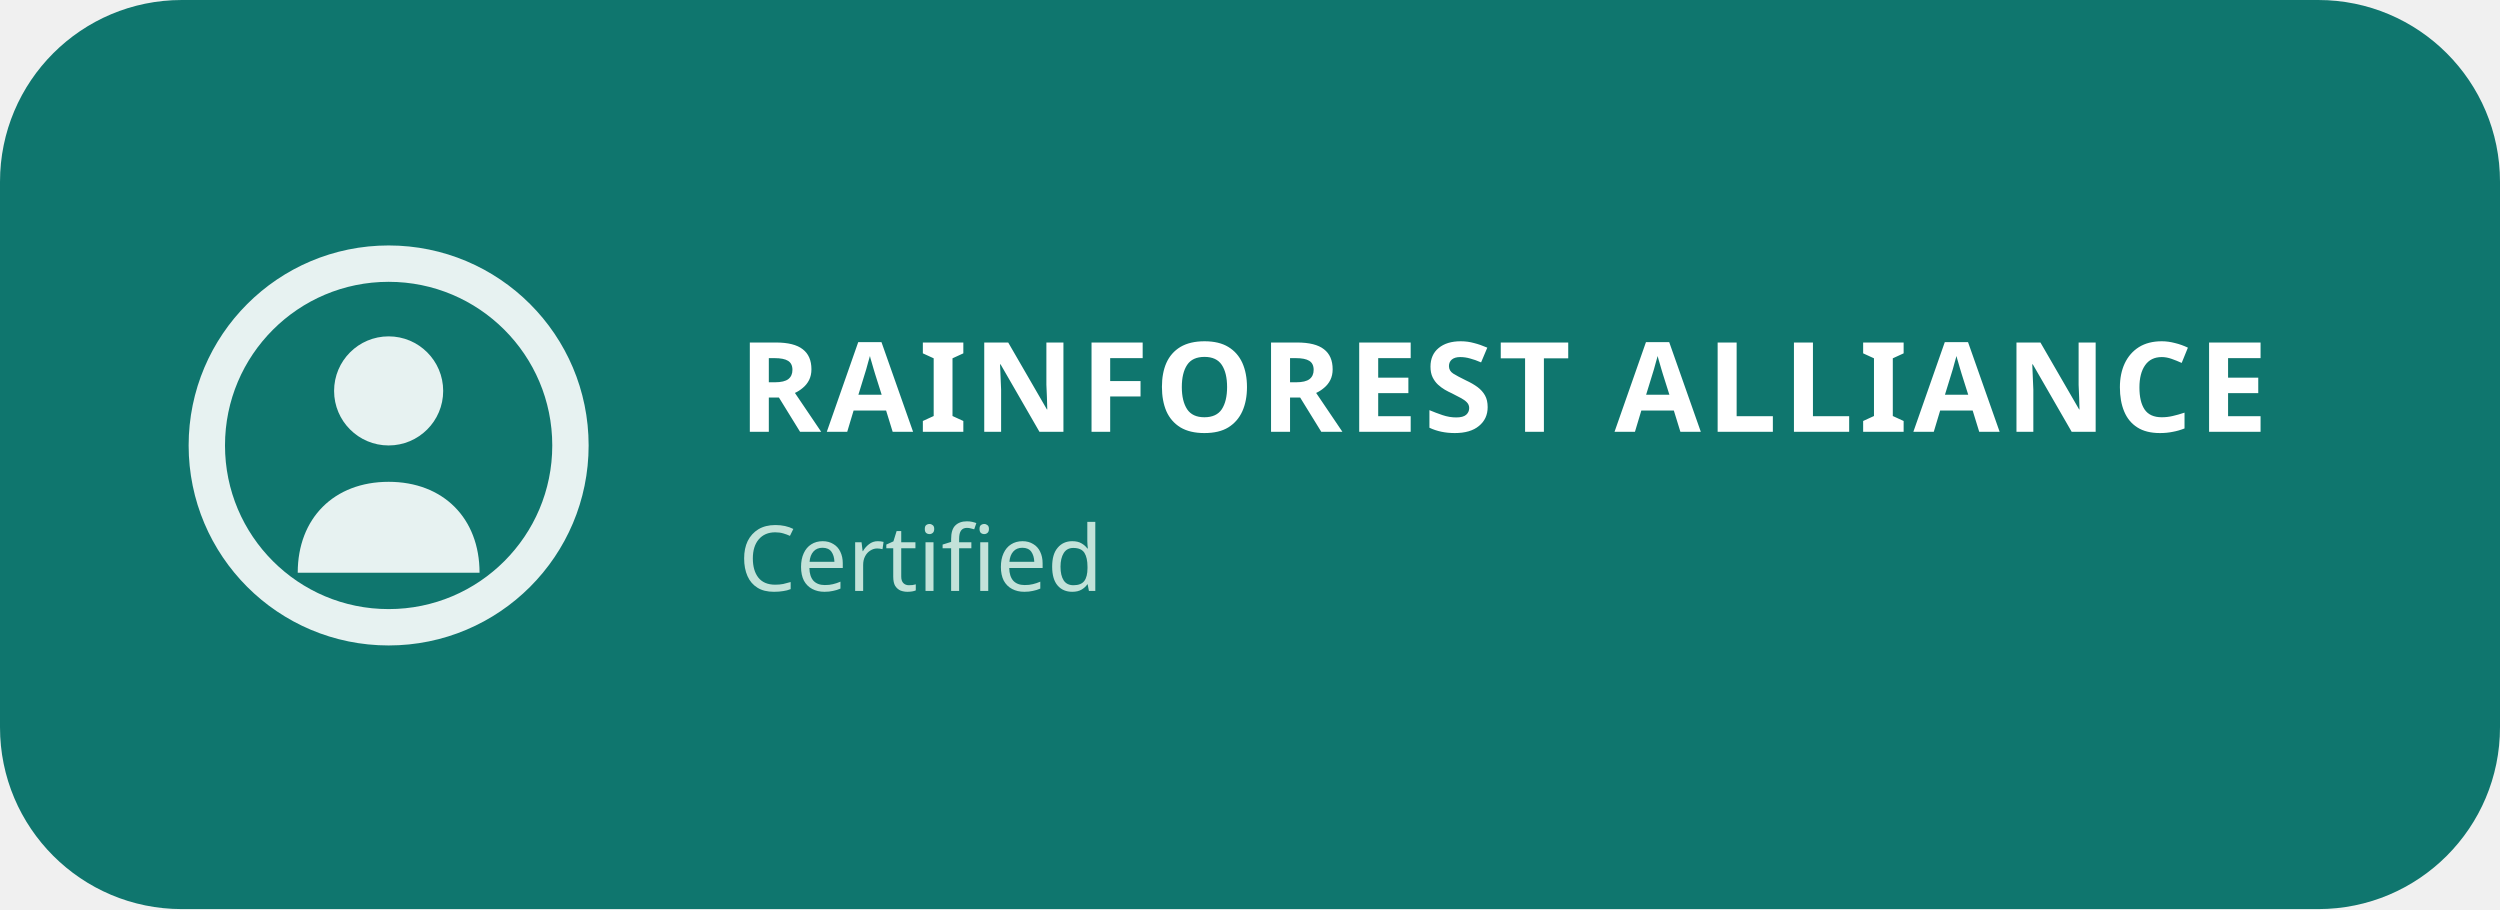
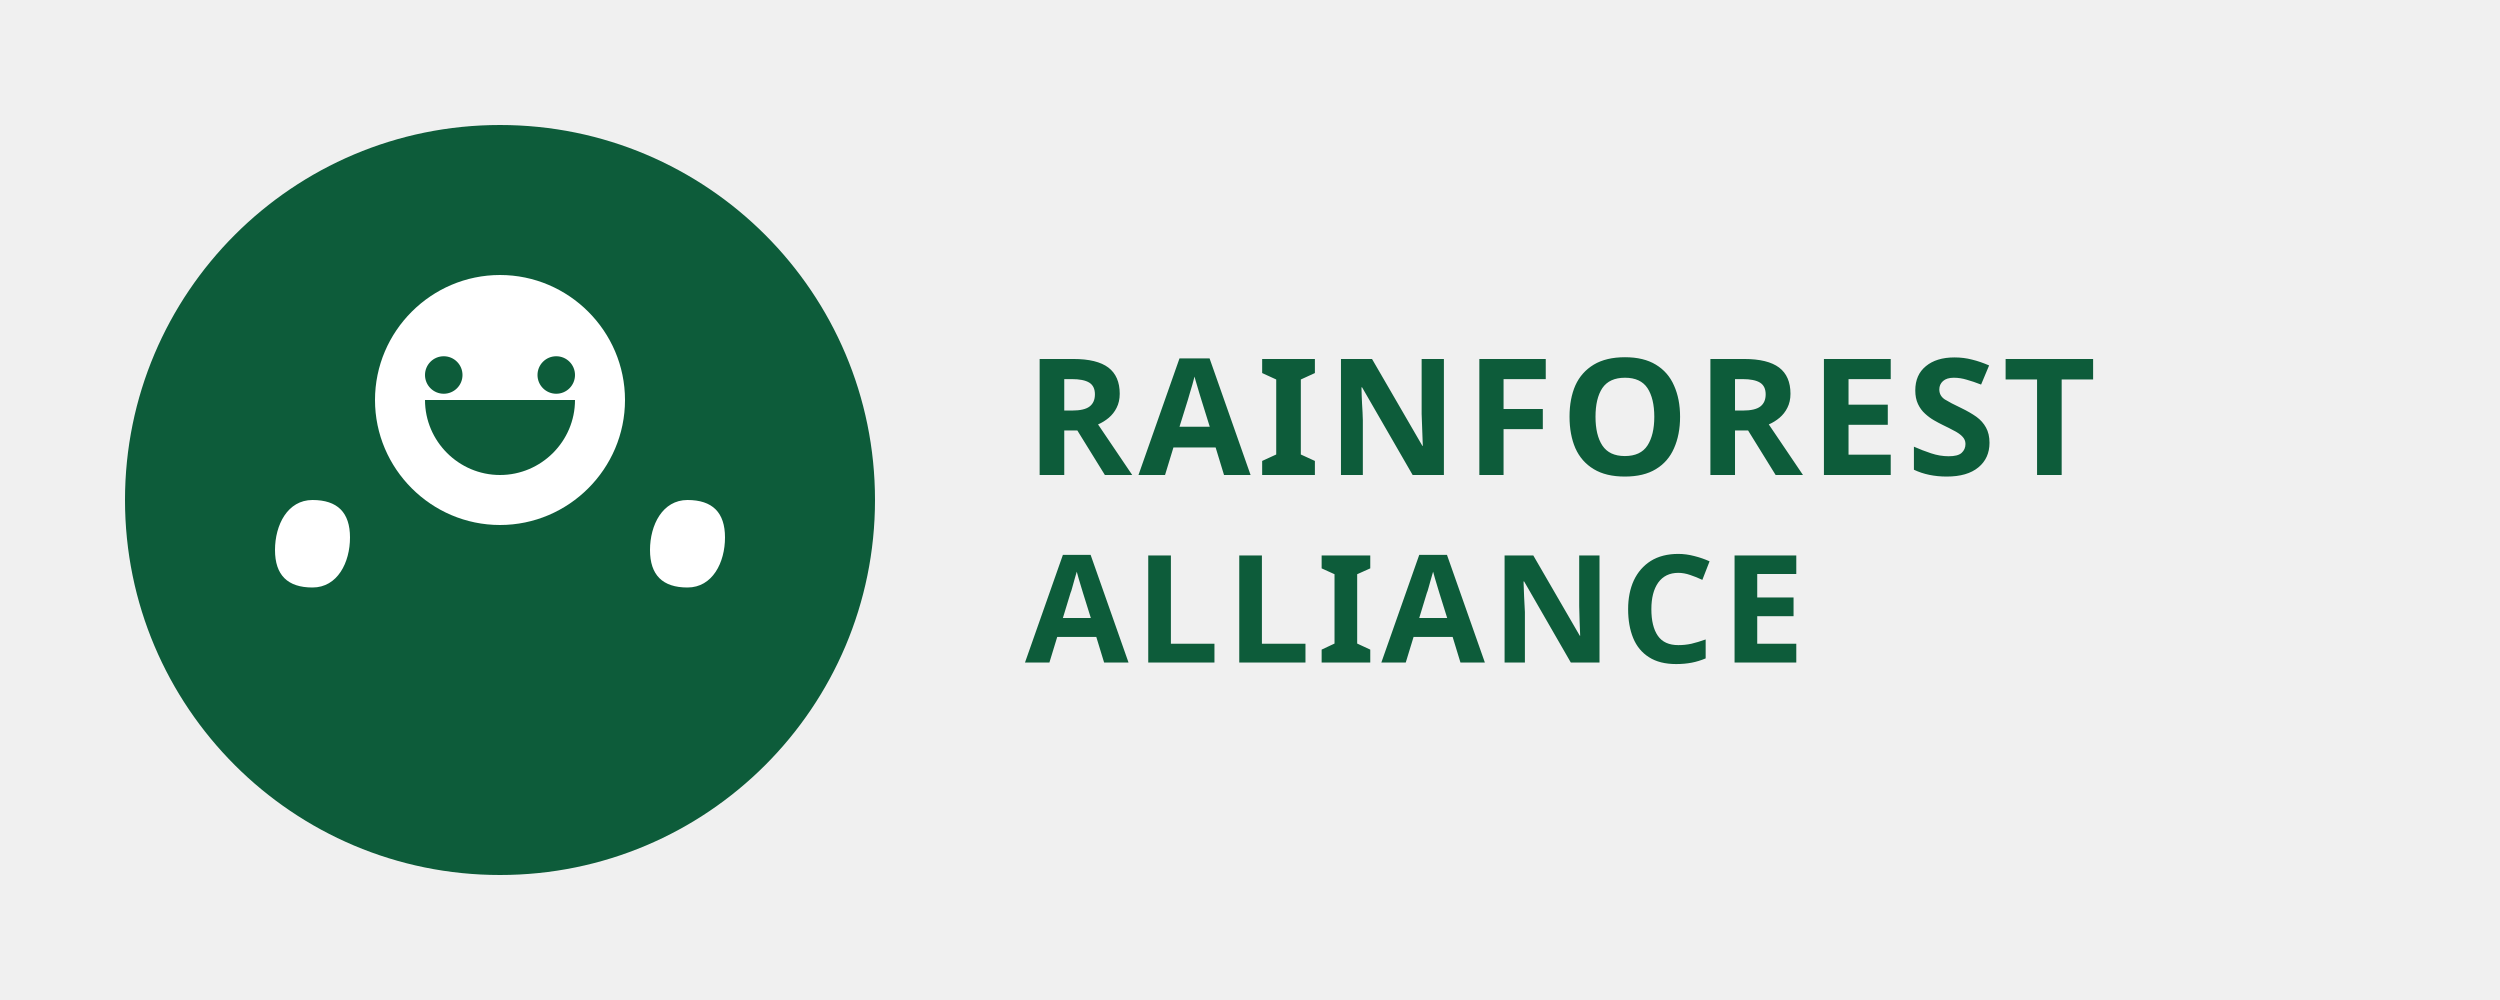
- <svg xmlns="http://www.w3.org/2000/svg" viewBox="0 0 220 80" width="220" height="80">
-   <rect width="100%" height="100%" rx="16" fill="#0f766e" />
-   <g transform="translate(15, 20) scale(1.6)">
-     <circle cx="12" cy="12" r="10" stroke="#ffffff" stroke-width="2" fill="none" opacity="0.9" />
-     <path d="M12 6a3 3 0 11-3 3 3 3 0 013-3m0 8c-3 0-5 2-5 5h10c0-3-2-5-5-5z" fill="#ffffff" opacity="0.9" />
-   </g>
-   <text x="65" y="38" font-family="sans-serif" font-size="11" font-weight="900" fill="#ffffff" letter-spacing="0.5">RAINFOREST ALLIANCE</text>
-   <text x="65" y="52" font-family="sans-serif" font-size="8" font-weight="500" fill="#f0fdf4" opacity="0.8">Certified</text>
+ <svg xmlns="http://www.w3.org/2000/svg" viewBox="0 0 200 80" width="200" height="80">
+   <circle cx="40" cy="40" r="30" fill="#0d5c3a" />
+   <path d="M40 22c-5.5 0-10 4.5-10 10s4.5 10 10 10 10-4.5 10-10-4.5-10-10-10zm-3 8a1.5 1.5 0 11-3 0 1.5 1.5 0 013 0zm9 0a1.5 1.5 0 11-3 0 1.5 1.5 0 013 0zm-6 8c-3.3 0-6-2.7-6-6h12c0 3.3-2.7 6-6 6z" fill="#ffffff" />
+   <path d="M25 40c-2 0-3 2-3 4s1 3 3 3 3-2 3-4-1-3-3-3zm30 0c-2 0-3 2-3 4s1 3 3 3 3-2 3-4-1-3-3-3z" fill="#ffffff" />
+   <text x="82" y="38" font-family="system-ui, sans-serif" font-size="13" font-weight="900" fill="#0d5c3a" letter-spacing="0.5">RAINFOREST</text>
+   <text x="82" y="53" font-family="system-ui, sans-serif" font-size="12" font-weight="900" fill="#0d5c3a" letter-spacing="0.5">ALLIANCE</text>
</svg>
